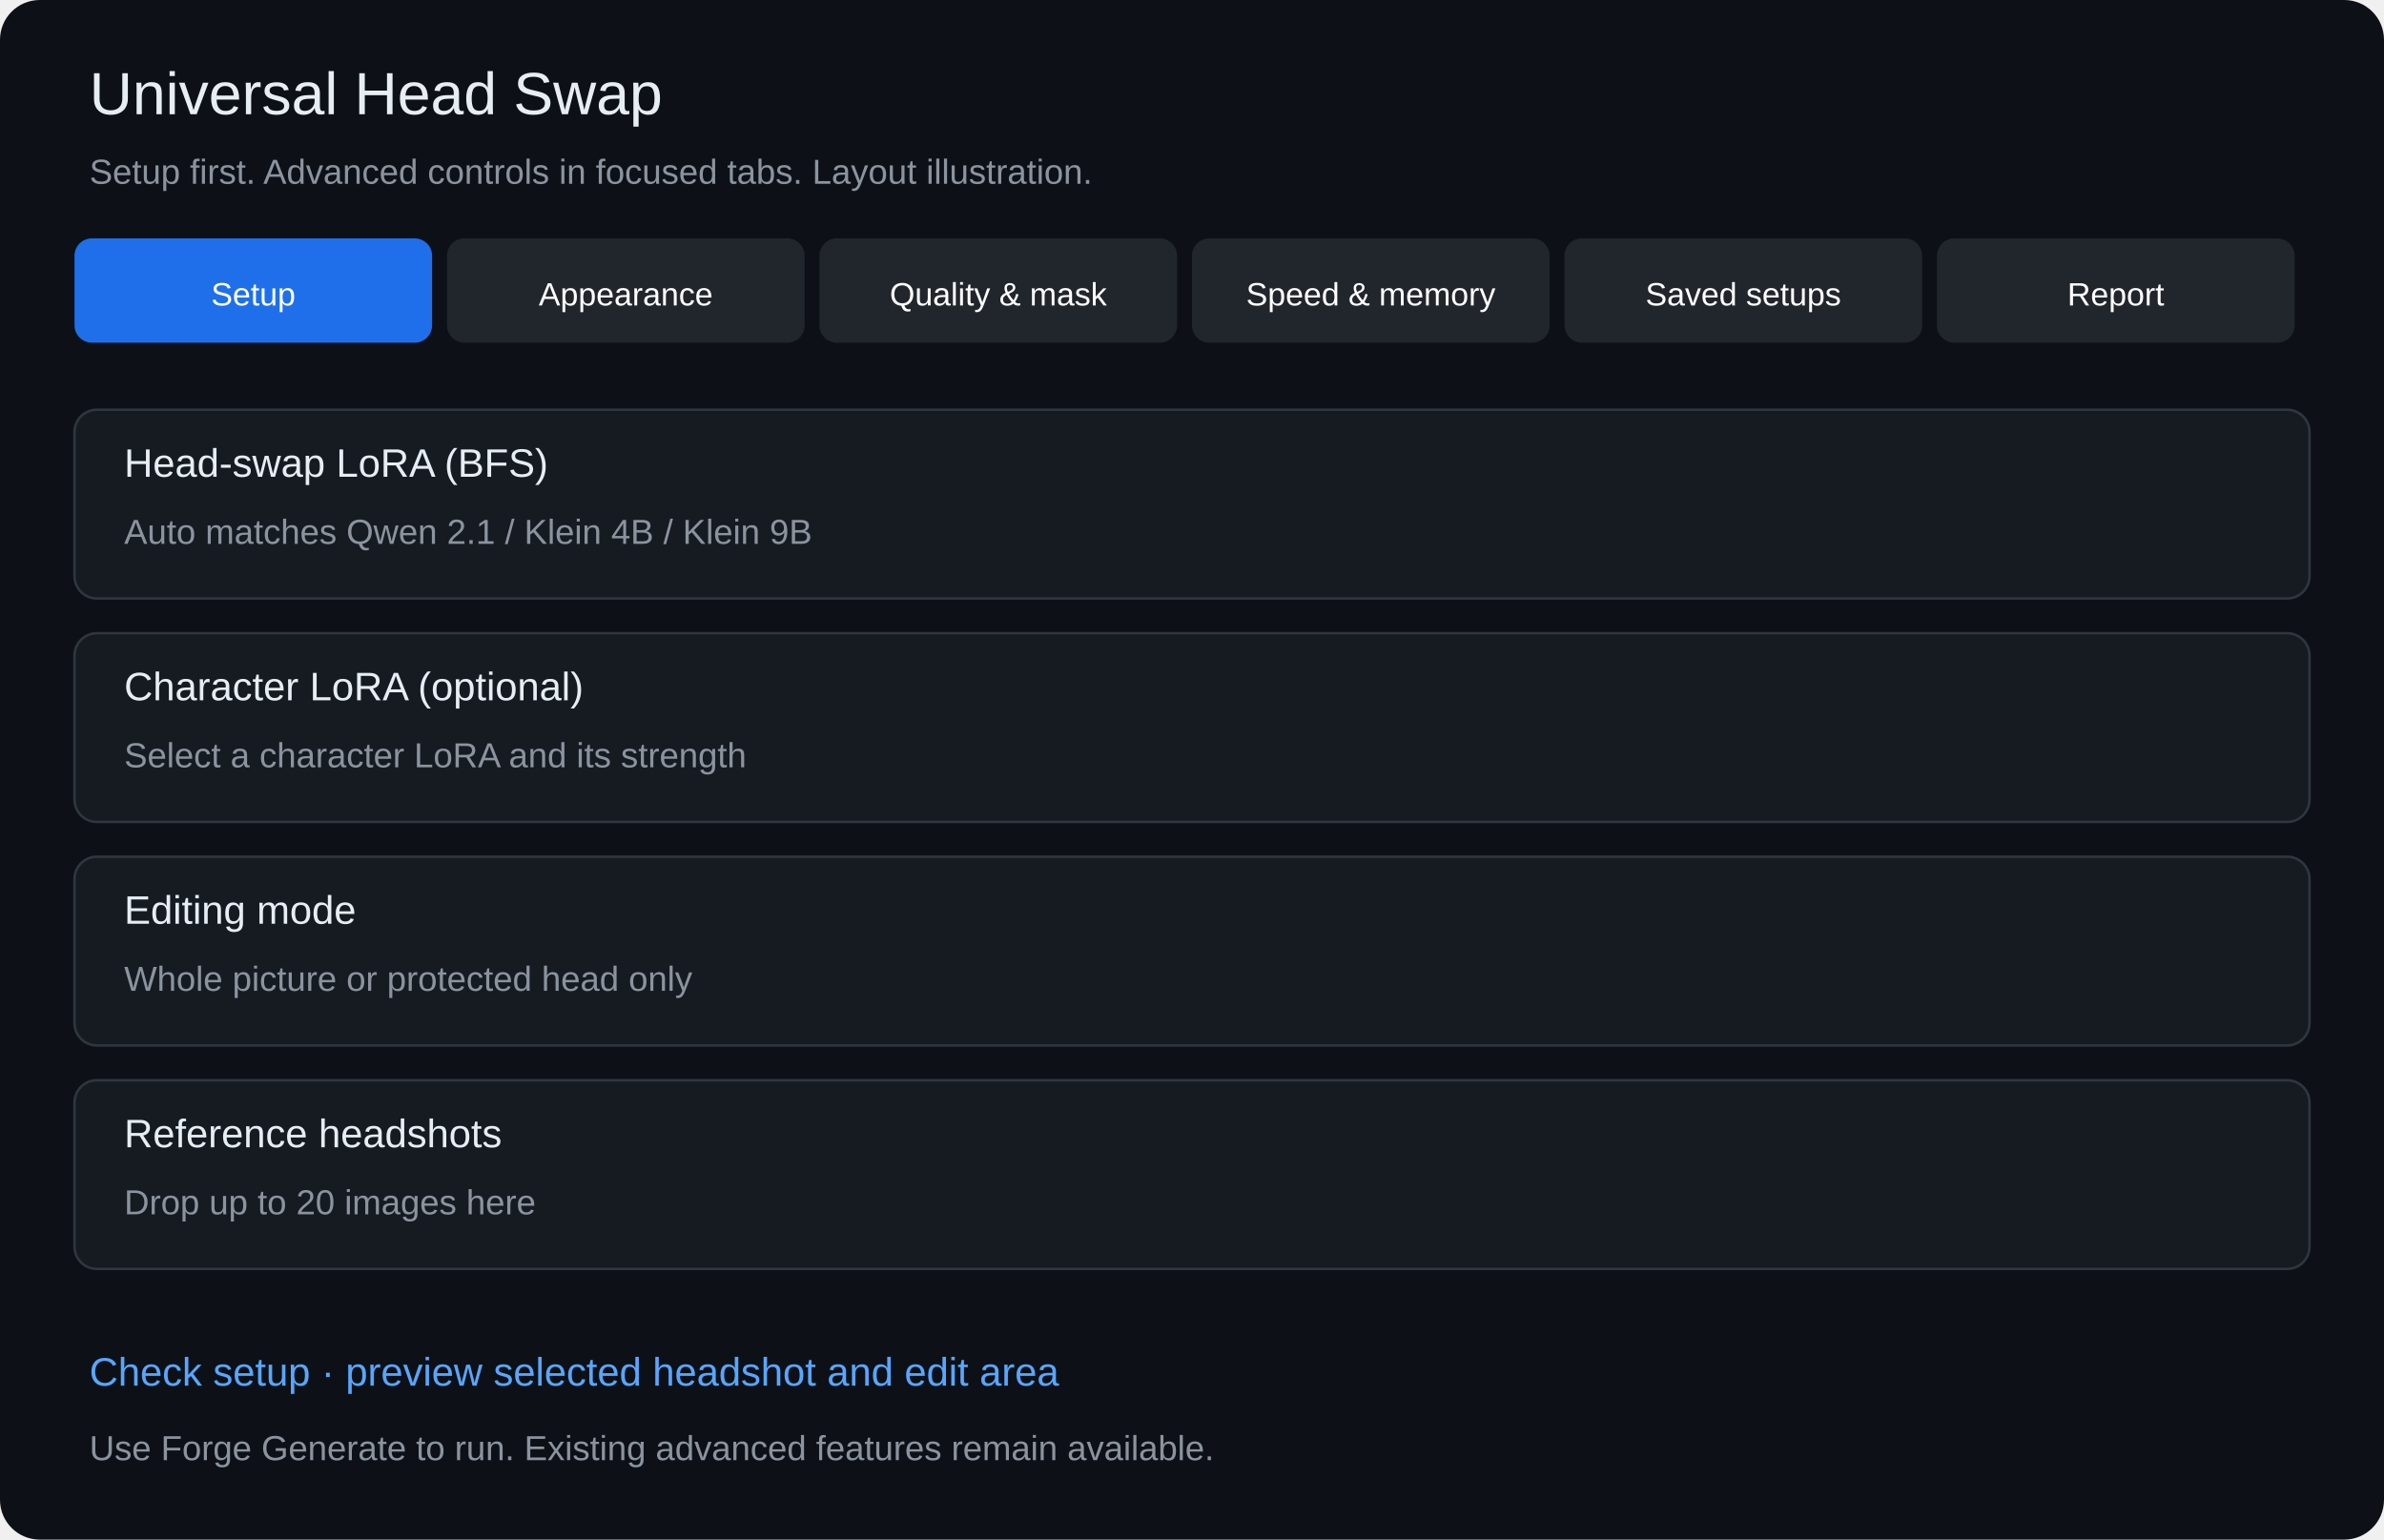
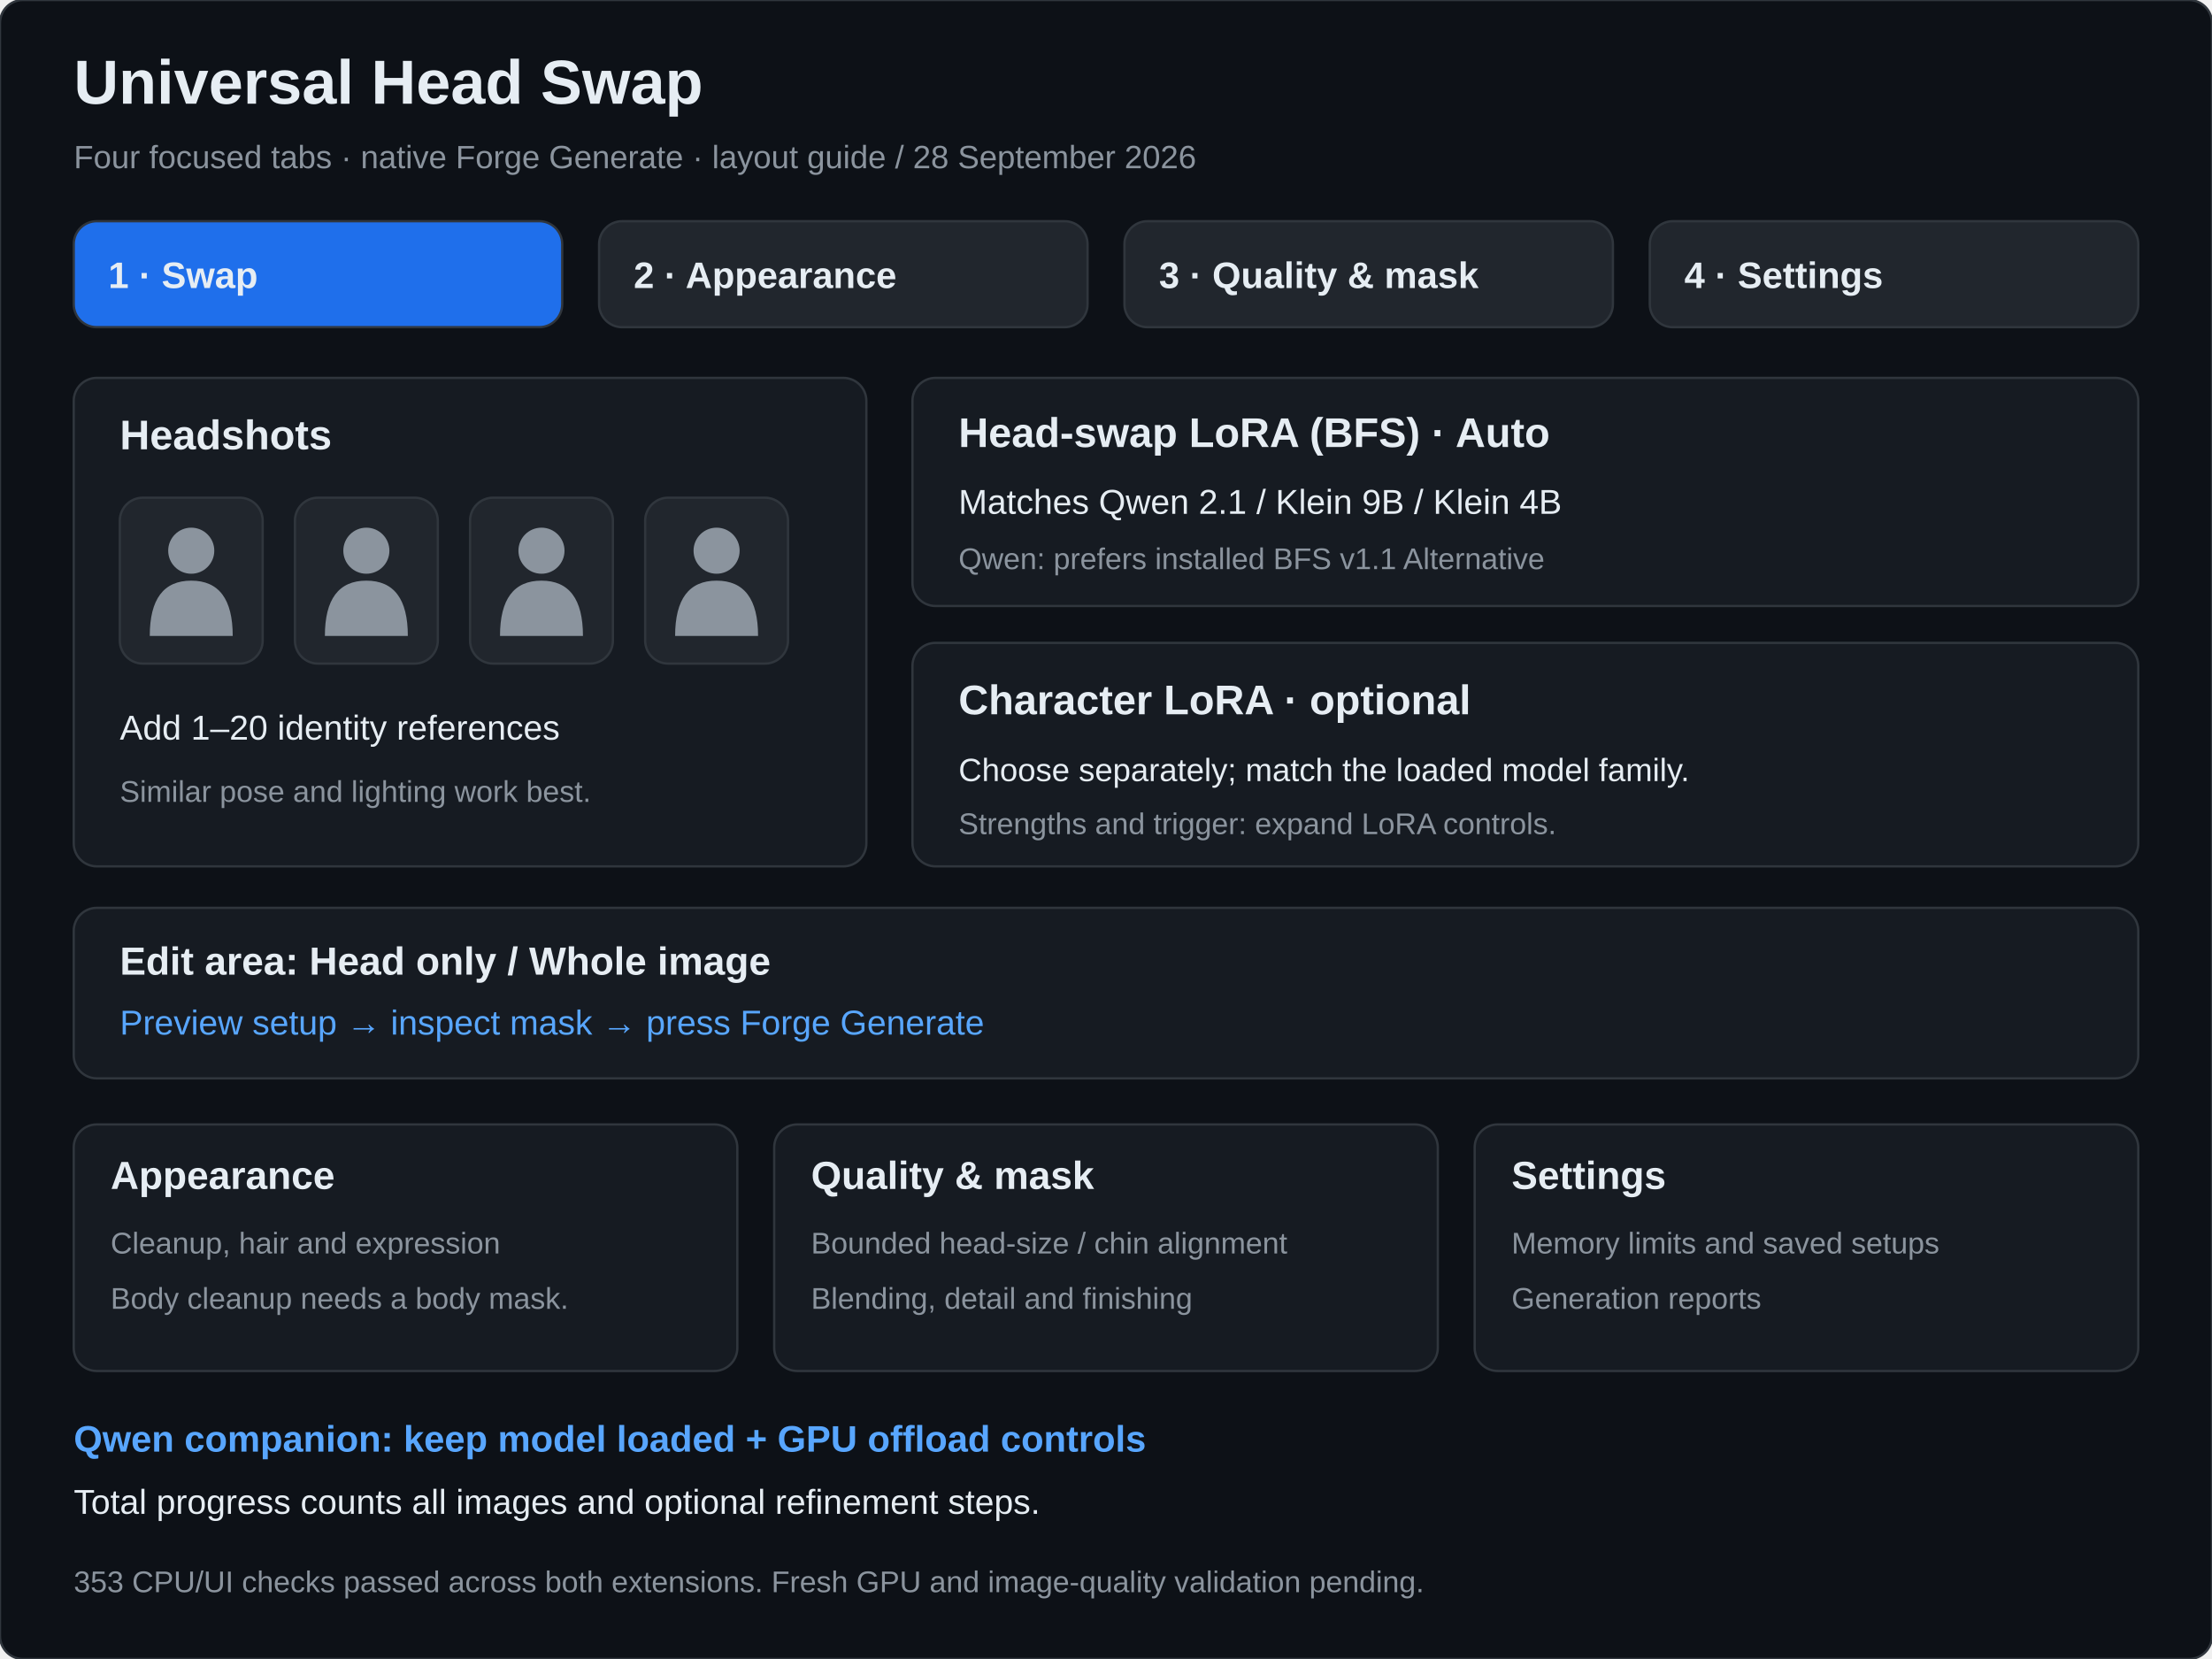
- <svg xmlns="http://www.w3.org/2000/svg" viewBox="0 0 960 620" font-family="Segoe UI,Arial,sans-serif">
-   <rect width="960" height="620" rx="16" fill="#0d1117" />
-   <text x="36" y="46" fill="#e6edf3" font-size="24">Universal Head Swap</text>
-   <text x="36" y="74" fill="#8b949e" font-size="14">Setup first. Advanced controls in focused tabs. Layout illustration.</text>
-   <rect x="30" y="96" width="144" height="42" rx="7" fill="#1f6feb" />
-   <text x="102" y="123" text-anchor="middle" fill="#ffffff" font-size="13">Setup</text>
-   <rect x="180" y="96" width="144" height="42" rx="7" fill="#21262d" />
-   <text x="252" y="123" text-anchor="middle" fill="#ffffff" font-size="13">Appearance</text>
-   <rect x="330" y="96" width="144" height="42" rx="7" fill="#21262d" />
-   <text x="402" y="123" text-anchor="middle" fill="#ffffff" font-size="13">Quality &amp; mask</text>
-   <rect x="480" y="96" width="144" height="42" rx="7" fill="#21262d" />
-   <text x="552" y="123" text-anchor="middle" fill="#ffffff" font-size="13">Speed &amp; memory</text>
-   <rect x="630" y="96" width="144" height="42" rx="7" fill="#21262d" />
-   <text x="702" y="123" text-anchor="middle" fill="#ffffff" font-size="13">Saved setups</text>
-   <rect x="780" y="96" width="144" height="42" rx="7" fill="#21262d" />
-   <text x="852" y="123" text-anchor="middle" fill="#ffffff" font-size="13">Report</text>
-   <rect x="30" y="165" width="900" height="76" rx="9" fill="#161b22" stroke="#30363d" />
-   <text x="50" y="192" fill="#e6edf3" font-size="16">Head-swap LoRA (BFS)</text>
-   <text x="50" y="219" fill="#8b949e" font-size="14">Auto matches Qwen 2.1 / Klein 4B / Klein 9B</text>
-   <rect x="30" y="255" width="900" height="76" rx="9" fill="#161b22" stroke="#30363d" />
-   <text x="50" y="282" fill="#e6edf3" font-size="16">Character LoRA (optional)</text>
-   <text x="50" y="309" fill="#8b949e" font-size="14">Select a character LoRA and its strength</text>
-   <rect x="30" y="345" width="900" height="76" rx="9" fill="#161b22" stroke="#30363d" />
-   <text x="50" y="372" fill="#e6edf3" font-size="16">Editing mode</text>
-   <text x="50" y="399" fill="#8b949e" font-size="14">Whole picture or protected head only</text>
-   <rect x="30" y="435" width="900" height="76" rx="9" fill="#161b22" stroke="#30363d" />
-   <text x="50" y="462" fill="#e6edf3" font-size="16">Reference headshots</text>
-   <text x="50" y="489" fill="#8b949e" font-size="14">Drop up to 20 images here</text>
-   <text x="36" y="558" fill="#58a6ff" font-size="16">Check setup · preview selected headshot and edit area</text>
-   <text x="36" y="588" fill="#8b949e" font-size="14">Use Forge Generate to run. Existing advanced features remain available.</text>
+ <svg xmlns="http://www.w3.org/2000/svg" viewBox="0 0 960 720" role="img" aria-labelledby="title desc" font-family="Segoe UI,Arial,sans-serif">
+   <rect x="0" y="0" width="960" height="720" rx="10" fill="#0d1117" stroke="#30363d" />
+   <text x="32" y="45" font-size="27" fill="#e6edf3" font-weight="700">Universal Head Swap</text>
+   <text x="32" y="73" font-size="14" fill="#8b949e" font-weight="400">Four focused tabs · native Forge Generate · layout guide / 28 September 2026</text>
+   <rect x="32" y="96" width="212" height="46" rx="10" fill="#1f6feb" stroke="#30363d" />
+   <text x="47" y="125" font-size="16" fill="#e6edf3" font-weight="700">1 · Swap</text>
+   <rect x="260" y="96" width="212" height="46" rx="10" fill="#21262d" stroke="#30363d" />
+   <text x="275" y="125" font-size="16" fill="#e6edf3" font-weight="700">2 · Appearance</text>
+   <rect x="488" y="96" width="212" height="46" rx="10" fill="#21262d" stroke="#30363d" />
+   <text x="503" y="125" font-size="16" fill="#e6edf3" font-weight="700">3 · Quality &amp; mask</text>
+   <rect x="716" y="96" width="212" height="46" rx="10" fill="#21262d" stroke="#30363d" />
+   <text x="731" y="125" font-size="16" fill="#e6edf3" font-weight="700">4 · Settings</text>
+   <rect x="32" y="164" width="344" height="212" rx="10" fill="#161b22" stroke="#30363d" />
+   <text x="52" y="195" font-size="18" fill="#e6edf3" font-weight="700">Headshots</text>
+   <rect x="52" y="216" width="62" height="72" rx="10" fill="#21262d" stroke="#30363d" />
+   <circle cx="83" cy="239" r="10" fill="#8b949e" />
+   <path d="M65 276 Q65 252 83 252 Q101 252 101 276" fill="#8b949e" />
+   <rect x="128" y="216" width="62" height="72" rx="10" fill="#21262d" stroke="#30363d" />
+   <circle cx="159" cy="239" r="10" fill="#8b949e" />
+   <path d="M141 276 Q141 252 159 252 Q177 252 177 276" fill="#8b949e" />
+   <rect x="204" y="216" width="62" height="72" rx="10" fill="#21262d" stroke="#30363d" />
+   <circle cx="235" cy="239" r="10" fill="#8b949e" />
+   <path d="M217 276 Q217 252 235 252 Q253 252 253 276" fill="#8b949e" />
+   <rect x="280" y="216" width="62" height="72" rx="10" fill="#21262d" stroke="#30363d" />
+   <circle cx="311" cy="239" r="10" fill="#8b949e" />
+   <path d="M293 276 Q293 252 311 252 Q329 252 329 276" fill="#8b949e" />
+   <text x="52" y="321" font-size="15" fill="#e6edf3" font-weight="400">Add 1–20 identity references</text>
+   <text x="52" y="348" font-size="13" fill="#8b949e" font-weight="400">Similar pose and lighting work best.</text>
+   <rect x="396" y="164" width="532" height="99" rx="10" fill="#161b22" stroke="#30363d" />
+   <text x="416" y="194" font-size="18" fill="#e6edf3" font-weight="700">Head-swap LoRA (BFS) · Auto</text>
+   <text x="416" y="223" font-size="15" fill="#e6edf3" font-weight="400">Matches Qwen 2.1 / Klein 9B / Klein 4B</text>
+   <text x="416" y="247" font-size="13" fill="#8b949e" font-weight="400">Qwen: prefers installed BFS v1.1 Alternative</text>
+   <rect x="396" y="279" width="532" height="97" rx="10" fill="#161b22" stroke="#30363d" />
+   <text x="416" y="310" font-size="18" fill="#e6edf3" font-weight="700">Character LoRA · optional</text>
+   <text x="416" y="339" font-size="14" fill="#e6edf3" font-weight="400">Choose separately; match the loaded model family.</text>
+   <text x="416" y="362" font-size="13" fill="#8b949e" font-weight="400">Strengths and trigger: expand LoRA controls.</text>
+   <rect x="32" y="394" width="896" height="74" rx="10" fill="#161b22" stroke="#30363d" />
+   <text x="52" y="423" font-size="17" fill="#e6edf3" font-weight="700">Edit area: Head only / Whole image</text>
+   <text x="52" y="449" font-size="15" fill="#58a6ff" font-weight="400">Preview setup → inspect mask → press Forge Generate</text>
+   <rect x="32" y="488" width="288" height="107" rx="10" fill="#161b22" stroke="#30363d" />
+   <text x="48" y="516" font-size="17" fill="#e6edf3" font-weight="700">Appearance</text>
+   <text x="48" y="544" font-size="13" fill="#8b949e" font-weight="400">Cleanup, hair and expression</text>
+   <text x="48" y="568" font-size="13" fill="#8b949e" font-weight="400">Body cleanup needs a body mask.</text>
+   <rect x="336" y="488" width="288" height="107" rx="10" fill="#161b22" stroke="#30363d" />
+   <text x="352" y="516" font-size="17" fill="#e6edf3" font-weight="700">Quality &amp; mask</text>
+   <text x="352" y="544" font-size="13" fill="#8b949e" font-weight="400">Bounded head-size / chin alignment</text>
+   <text x="352" y="568" font-size="13" fill="#8b949e" font-weight="400">Blending, detail and finishing</text>
+   <rect x="640" y="488" width="288" height="107" rx="10" fill="#161b22" stroke="#30363d" />
+   <text x="656" y="516" font-size="17" fill="#e6edf3" font-weight="700">Settings</text>
+   <text x="656" y="544" font-size="13" fill="#8b949e" font-weight="400">Memory limits and saved setups</text>
+   <text x="656" y="568" font-size="13" fill="#8b949e" font-weight="400">Generation reports</text>
+   <text x="32" y="630" font-size="16" fill="#58a6ff" font-weight="700">Qwen companion: keep model loaded + GPU offload controls</text>
+   <text x="32" y="657" font-size="15" fill="#e6edf3" font-weight="400">Total progress counts all images and optional refinement steps.</text>
+   <text x="32" y="691" font-size="13" fill="#8b949e" font-weight="400">353 CPU/UI checks passed across both extensions. Fresh GPU and image-quality validation pending.</text>
</svg>
